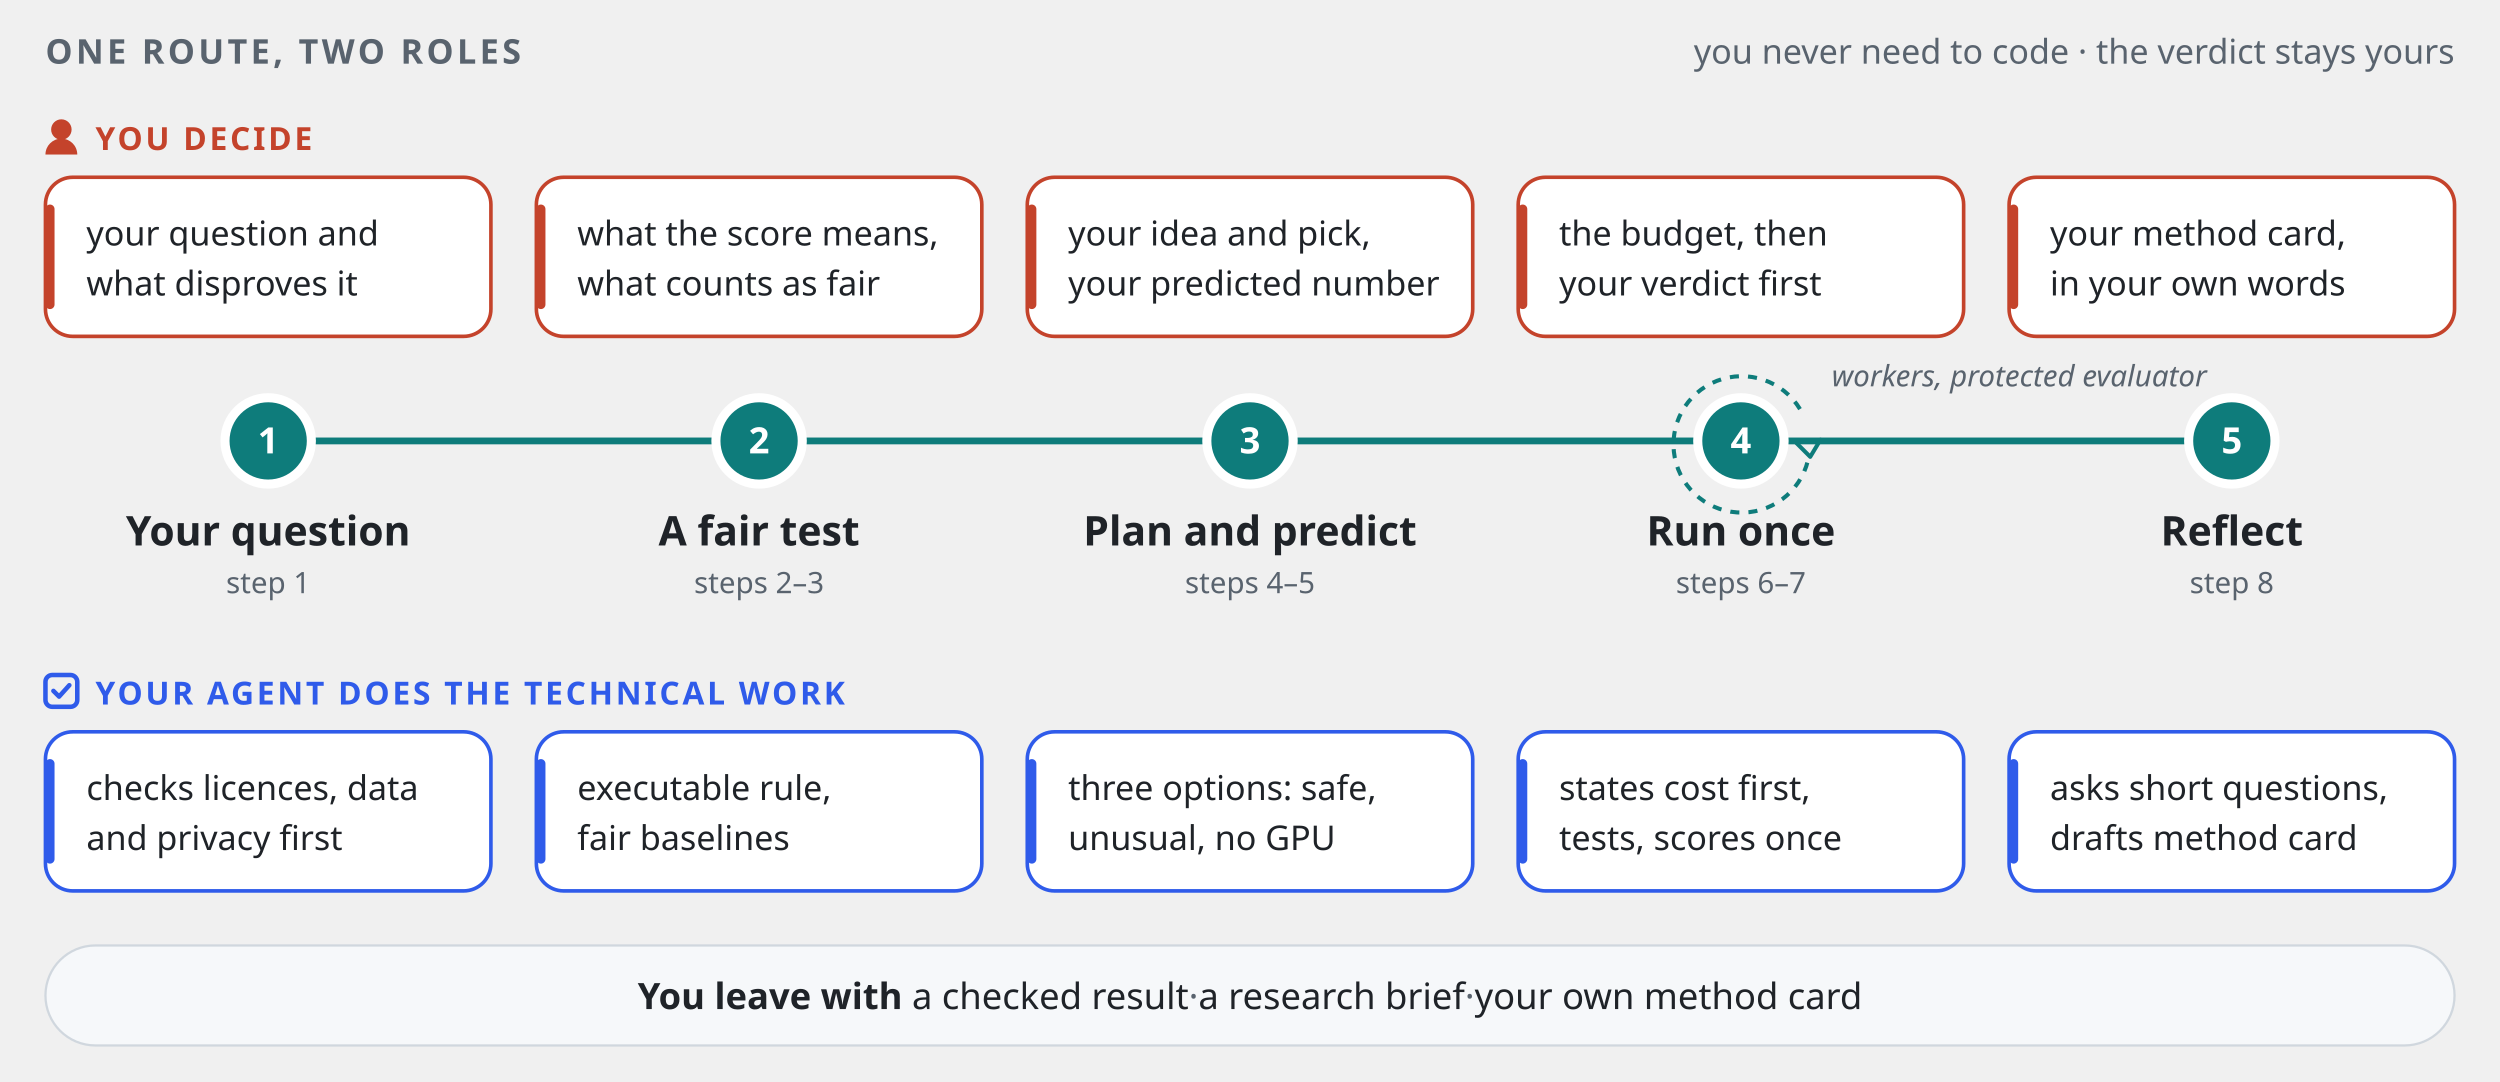
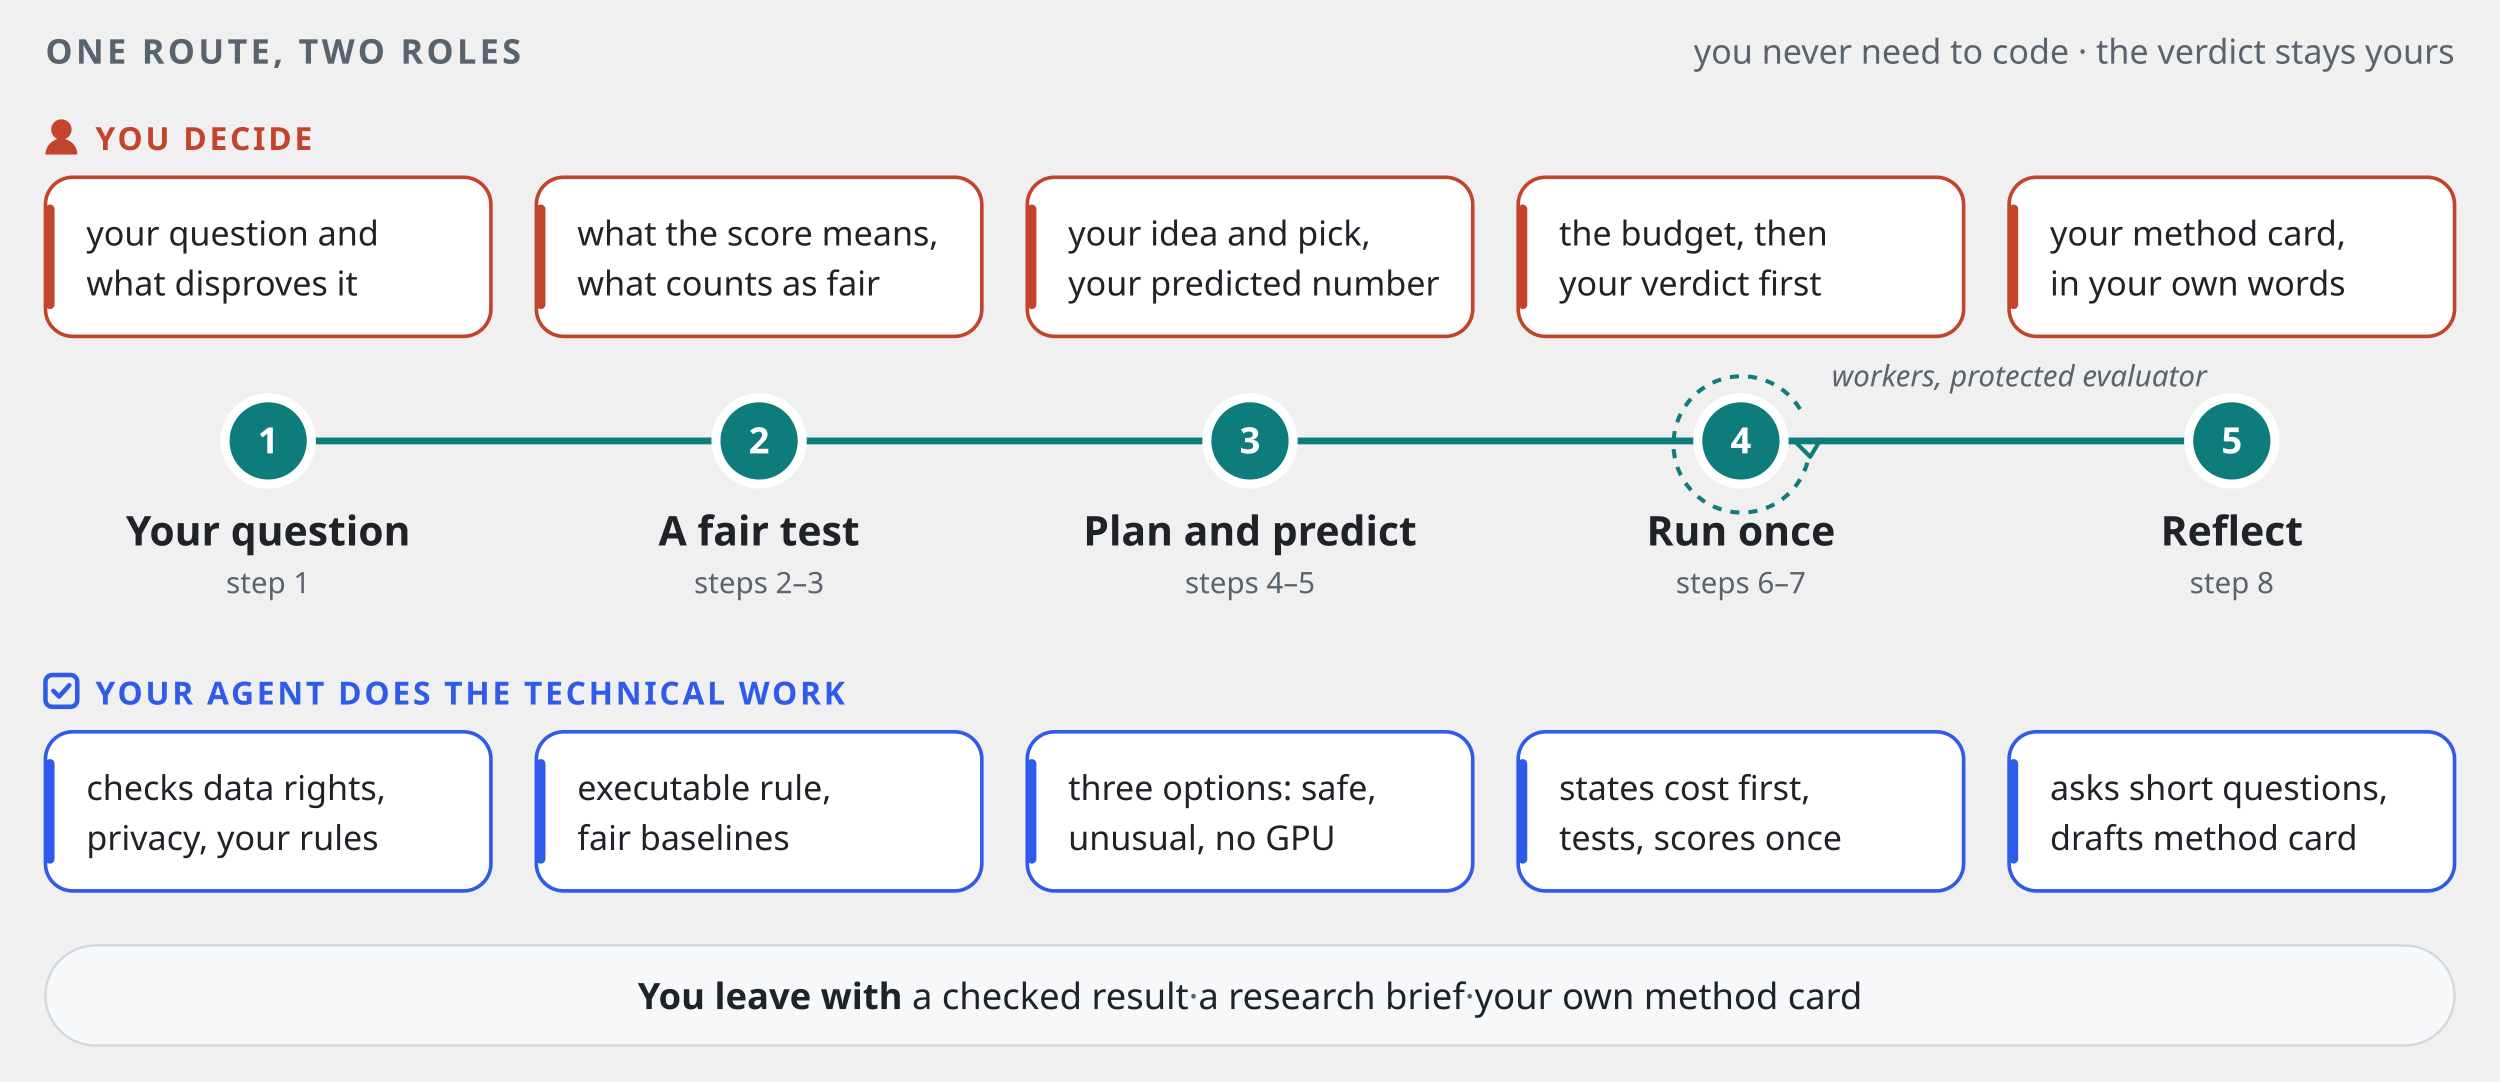
<svg xmlns="http://www.w3.org/2000/svg" viewBox="0 0 1100 476" width="1100" height="476" role="img" aria-labelledby="title desc">
  <text x="20" y="28" font-family="-apple-system,BlinkMacSystemFont,'Segoe UI','Noto Sans',Helvetica,Arial,sans-serif" font-size="15" font-weight="600" letter-spacing="1.5" fill="#59636e">ONE ROUTE, TWO ROLES</text>
  <text x="1080" y="28" text-anchor="end" font-family="-apple-system,BlinkMacSystemFont,'Segoe UI','Noto Sans',Helvetica,Arial,sans-serif" font-size="15" fill="#59636e">you never need to code  ·  the verdict stays yours</text>
  <circle cx="27" cy="57" r="4.5" fill="#c4432b" />
  <path d="M20,68 a7,7 0 0 1 14,0 z" fill="#c4432b" />
  <text x="42" y="66" font-family="-apple-system,BlinkMacSystemFont,'Segoe UI','Noto Sans',Helvetica,Arial,sans-serif" font-size="14" font-weight="700" letter-spacing="1.2" fill="#c4432b">YOU DECIDE</text>
  <rect x="20" y="78" width="196" height="70" rx="12" fill="#ffffff" stroke="#c4432b" stroke-width="1.6" />
  <rect x="20" y="90" width="4" height="46" rx="2" fill="#c4432b" />
  <text x="38" y="108" font-family="-apple-system,BlinkMacSystemFont,'Segoe UI','Noto Sans',Helvetica,Arial,sans-serif" font-size="15" fill="#1f2328">your question and</text>
  <text x="38" y="130" font-family="-apple-system,BlinkMacSystemFont,'Segoe UI','Noto Sans',Helvetica,Arial,sans-serif" font-size="15" fill="#1f2328">what disproves it</text>
  <rect x="236" y="78" width="196" height="70" rx="12" fill="#ffffff" stroke="#c4432b" stroke-width="1.6" />
  <rect x="236" y="90" width="4" height="46" rx="2" fill="#c4432b" />
  <text x="254" y="108" font-family="-apple-system,BlinkMacSystemFont,'Segoe UI','Noto Sans',Helvetica,Arial,sans-serif" font-size="15" fill="#1f2328">what the score means,</text>
  <text x="254" y="130" font-family="-apple-system,BlinkMacSystemFont,'Segoe UI','Noto Sans',Helvetica,Arial,sans-serif" font-size="15" fill="#1f2328">what counts as fair</text>
  <rect x="452" y="78" width="196" height="70" rx="12" fill="#ffffff" stroke="#c4432b" stroke-width="1.6" />
  <rect x="452" y="90" width="4" height="46" rx="2" fill="#c4432b" />
  <text x="470" y="108" font-family="-apple-system,BlinkMacSystemFont,'Segoe UI','Noto Sans',Helvetica,Arial,sans-serif" font-size="15" fill="#1f2328">your idea and pick,</text>
  <text x="470" y="130" font-family="-apple-system,BlinkMacSystemFont,'Segoe UI','Noto Sans',Helvetica,Arial,sans-serif" font-size="15" fill="#1f2328">your predicted number</text>
  <rect x="668" y="78" width="196" height="70" rx="12" fill="#ffffff" stroke="#c4432b" stroke-width="1.6" />
  <rect x="668" y="90" width="4" height="46" rx="2" fill="#c4432b" />
  <text x="686" y="108" font-family="-apple-system,BlinkMacSystemFont,'Segoe UI','Noto Sans',Helvetica,Arial,sans-serif" font-size="15" fill="#1f2328">the budget, then</text>
  <text x="686" y="130" font-family="-apple-system,BlinkMacSystemFont,'Segoe UI','Noto Sans',Helvetica,Arial,sans-serif" font-size="15" fill="#1f2328">your verdict first</text>
  <rect x="884" y="78" width="196" height="70" rx="12" fill="#ffffff" stroke="#c4432b" stroke-width="1.6" />
  <rect x="884" y="90" width="4" height="46" rx="2" fill="#c4432b" />
  <text x="902" y="108" font-family="-apple-system,BlinkMacSystemFont,'Segoe UI','Noto Sans',Helvetica,Arial,sans-serif" font-size="15" fill="#1f2328">your method card,</text>
  <text x="902" y="130" font-family="-apple-system,BlinkMacSystemFont,'Segoe UI','Noto Sans',Helvetica,Arial,sans-serif" font-size="15" fill="#1f2328">in your own words</text>
  <line x1="118.0" y1="194" x2="982.0" y2="194" stroke="#0e7c7b" stroke-width="3" stroke-linecap="round" />
  <circle cx="118.0" cy="194" r="19" fill="#0e7c7b" stroke="#ffffff" stroke-width="4" />
  <text x="118.0" y="199.5" text-anchor="middle" font-family="-apple-system,BlinkMacSystemFont,'Segoe UI','Noto Sans',Helvetica,Arial,sans-serif" font-size="16" font-weight="700" fill="#ffffff">1</text>
  <text x="118.0" y="240" text-anchor="middle" font-family="-apple-system,BlinkMacSystemFont,'Segoe UI','Noto Sans',Helvetica,Arial,sans-serif" font-size="18" font-weight="700" fill="#1f2328">Your question</text>
  <circle cx="334.0" cy="194" r="19" fill="#0e7c7b" stroke="#ffffff" stroke-width="4" />
  <text x="334.0" y="199.5" text-anchor="middle" font-family="-apple-system,BlinkMacSystemFont,'Segoe UI','Noto Sans',Helvetica,Arial,sans-serif" font-size="16" font-weight="700" fill="#ffffff">2</text>
  <text x="334.0" y="240" text-anchor="middle" font-family="-apple-system,BlinkMacSystemFont,'Segoe UI','Noto Sans',Helvetica,Arial,sans-serif" font-size="18" font-weight="700" fill="#1f2328">A fair test</text>
  <circle cx="550.0" cy="194" r="19" fill="#0e7c7b" stroke="#ffffff" stroke-width="4" />
  <text x="550.0" y="199.5" text-anchor="middle" font-family="-apple-system,BlinkMacSystemFont,'Segoe UI','Noto Sans',Helvetica,Arial,sans-serif" font-size="16" font-weight="700" fill="#ffffff">3</text>
  <text x="550.0" y="240" text-anchor="middle" font-family="-apple-system,BlinkMacSystemFont,'Segoe UI','Noto Sans',Helvetica,Arial,sans-serif" font-size="18" font-weight="700" fill="#1f2328">Plan and predict</text>
  <circle cx="766.0" cy="194" r="19" fill="#0e7c7b" stroke="#ffffff" stroke-width="4" />
  <text x="766.0" y="199.5" text-anchor="middle" font-family="-apple-system,BlinkMacSystemFont,'Segoe UI','Noto Sans',Helvetica,Arial,sans-serif" font-size="16" font-weight="700" fill="#ffffff">4</text>
  <text x="766.0" y="240" text-anchor="middle" font-family="-apple-system,BlinkMacSystemFont,'Segoe UI','Noto Sans',Helvetica,Arial,sans-serif" font-size="18" font-weight="700" fill="#1f2328">Run once</text>
  <circle cx="982.0" cy="194" r="19" fill="#0e7c7b" stroke="#ffffff" stroke-width="4" />
  <text x="982.0" y="199.5" text-anchor="middle" font-family="-apple-system,BlinkMacSystemFont,'Segoe UI','Noto Sans',Helvetica,Arial,sans-serif" font-size="16" font-weight="700" fill="#ffffff">5</text>
  <text x="982.0" y="240" text-anchor="middle" font-family="-apple-system,BlinkMacSystemFont,'Segoe UI','Noto Sans',Helvetica,Arial,sans-serif" font-size="18" font-weight="700" fill="#1f2328">Reflect</text>
  <path d="M792.0,180 A30,30 0 1 0 796.0,200" fill="none" stroke="#0e7c7b" stroke-width="1.8" stroke-dasharray="4 4" />
  <path d="M790.5,195 l6,6 l4.5,-7.5" fill="none" stroke="#0e7c7b" stroke-width="1.8" stroke-linecap="round" stroke-linejoin="round" />
  <text x="806.0" y="170" font-family="-apple-system,BlinkMacSystemFont,'Segoe UI','Noto Sans',Helvetica,Arial,sans-serif" font-size="13" font-style="italic" fill="#59636e">workers, protected evaluator</text>
  <rect x="20" y="297" width="14" height="14" rx="3" fill="none" stroke="#2f5bea" stroke-width="2" />
  <path d="M23.5,280 l2.5,2.5 l4.5,-5" fill="none" stroke="#2f5bea" stroke-width="2" stroke-linecap="round" stroke-linejoin="round" transform="translate(0 24)" />
  <text x="42" y="310" font-family="-apple-system,BlinkMacSystemFont,'Segoe UI','Noto Sans',Helvetica,Arial,sans-serif" font-size="14" font-weight="700" letter-spacing="1.2" fill="#2f5bea">YOUR AGENT DOES THE TECHNICAL WORK</text>
  <rect x="20" y="322" width="196" height="70" rx="12" fill="#ffffff" stroke="#2f5bea" stroke-width="1.6" />
  <rect x="20" y="334" width="4" height="46" rx="2" fill="#2f5bea" />
-   <text x="38" y="352" font-family="-apple-system,BlinkMacSystemFont,'Segoe UI','Noto Sans',Helvetica,Arial,sans-serif" font-size="15" fill="#1f2328">checks licences, data</text>
-   <text x="38" y="374" font-family="-apple-system,BlinkMacSystemFont,'Segoe UI','Noto Sans',Helvetica,Arial,sans-serif" font-size="15" fill="#1f2328">and privacy first</text>
+   <text x="38" y="352" font-family="-apple-system,BlinkMacSystemFont,'Segoe UI','Noto Sans',Helvetica,Arial,sans-serif" font-size="15" fill="#1f2328">checks data rights,</text>
+   <text x="38" y="374" font-family="-apple-system,BlinkMacSystemFont,'Segoe UI','Noto Sans',Helvetica,Arial,sans-serif" font-size="15" fill="#1f2328">privacy, your rules</text>
  <rect x="236" y="322" width="196" height="70" rx="12" fill="#ffffff" stroke="#2f5bea" stroke-width="1.6" />
  <rect x="236" y="334" width="4" height="46" rx="2" fill="#2f5bea" />
  <text x="254" y="352" font-family="-apple-system,BlinkMacSystemFont,'Segoe UI','Noto Sans',Helvetica,Arial,sans-serif" font-size="15" fill="#1f2328">executable rule,</text>
  <text x="254" y="374" font-family="-apple-system,BlinkMacSystemFont,'Segoe UI','Noto Sans',Helvetica,Arial,sans-serif" font-size="15" fill="#1f2328">fair baselines</text>
  <rect x="452" y="322" width="196" height="70" rx="12" fill="#ffffff" stroke="#2f5bea" stroke-width="1.6" />
  <rect x="452" y="334" width="4" height="46" rx="2" fill="#2f5bea" />
  <text x="470" y="352" font-family="-apple-system,BlinkMacSystemFont,'Segoe UI','Noto Sans',Helvetica,Arial,sans-serif" font-size="15" fill="#1f2328">three options: safe,</text>
  <text x="470" y="374" font-family="-apple-system,BlinkMacSystemFont,'Segoe UI','Noto Sans',Helvetica,Arial,sans-serif" font-size="15" fill="#1f2328">unusual, no GPU</text>
  <rect x="668" y="322" width="196" height="70" rx="12" fill="#ffffff" stroke="#2f5bea" stroke-width="1.6" />
  <rect x="668" y="334" width="4" height="46" rx="2" fill="#2f5bea" />
  <text x="686" y="352" font-family="-apple-system,BlinkMacSystemFont,'Segoe UI','Noto Sans',Helvetica,Arial,sans-serif" font-size="15" fill="#1f2328">states cost first,</text>
  <text x="686" y="374" font-family="-apple-system,BlinkMacSystemFont,'Segoe UI','Noto Sans',Helvetica,Arial,sans-serif" font-size="15" fill="#1f2328">tests, scores once</text>
  <rect x="884" y="322" width="196" height="70" rx="12" fill="#ffffff" stroke="#2f5bea" stroke-width="1.6" />
  <rect x="884" y="334" width="4" height="46" rx="2" fill="#2f5bea" />
  <text x="902" y="352" font-family="-apple-system,BlinkMacSystemFont,'Segoe UI','Noto Sans',Helvetica,Arial,sans-serif" font-size="15" fill="#1f2328">asks short questions,</text>
  <text x="902" y="374" font-family="-apple-system,BlinkMacSystemFont,'Segoe UI','Noto Sans',Helvetica,Arial,sans-serif" font-size="15" fill="#1f2328">drafts method card</text>
  <rect x="20" y="416" width="1060" height="44" rx="22" fill="#f6f8fa" stroke="#d0d7de" stroke-width="1" />
  <text x="550.0" y="444" text-anchor="middle" font-family="-apple-system,BlinkMacSystemFont,'Segoe UI','Noto Sans',Helvetica,Arial,sans-serif" font-size="16" fill="#1f2328">
    <tspan font-weight="700">You leave with</tspan>
    <tspan fill="#59636e">   </tspan>a checked result<tspan fill="#59636e">  ·  </tspan>a research brief<tspan fill="#59636e">  ·  </tspan>your own method card</text>
  <text x="118.0" y="261" font-family="-apple-system,BlinkMacSystemFont,'Segoe UI','Noto Sans',Helvetica,Arial,sans-serif" font-size="13" fill="#59636e" text-anchor="middle">step 1</text>
  <text x="334.0" y="261" font-family="-apple-system,BlinkMacSystemFont,'Segoe UI','Noto Sans',Helvetica,Arial,sans-serif" font-size="13" fill="#59636e" text-anchor="middle">steps 2–3</text>
  <text x="550.0" y="261" font-family="-apple-system,BlinkMacSystemFont,'Segoe UI','Noto Sans',Helvetica,Arial,sans-serif" font-size="13" fill="#59636e" text-anchor="middle">steps 4–5</text>
  <text x="766.0" y="261" font-family="-apple-system,BlinkMacSystemFont,'Segoe UI','Noto Sans',Helvetica,Arial,sans-serif" font-size="13" fill="#59636e" text-anchor="middle">steps 6–7</text>
  <text x="982.0" y="261" font-family="-apple-system,BlinkMacSystemFont,'Segoe UI','Noto Sans',Helvetica,Arial,sans-serif" font-size="13" fill="#59636e" text-anchor="middle">step 8</text>
</svg>
